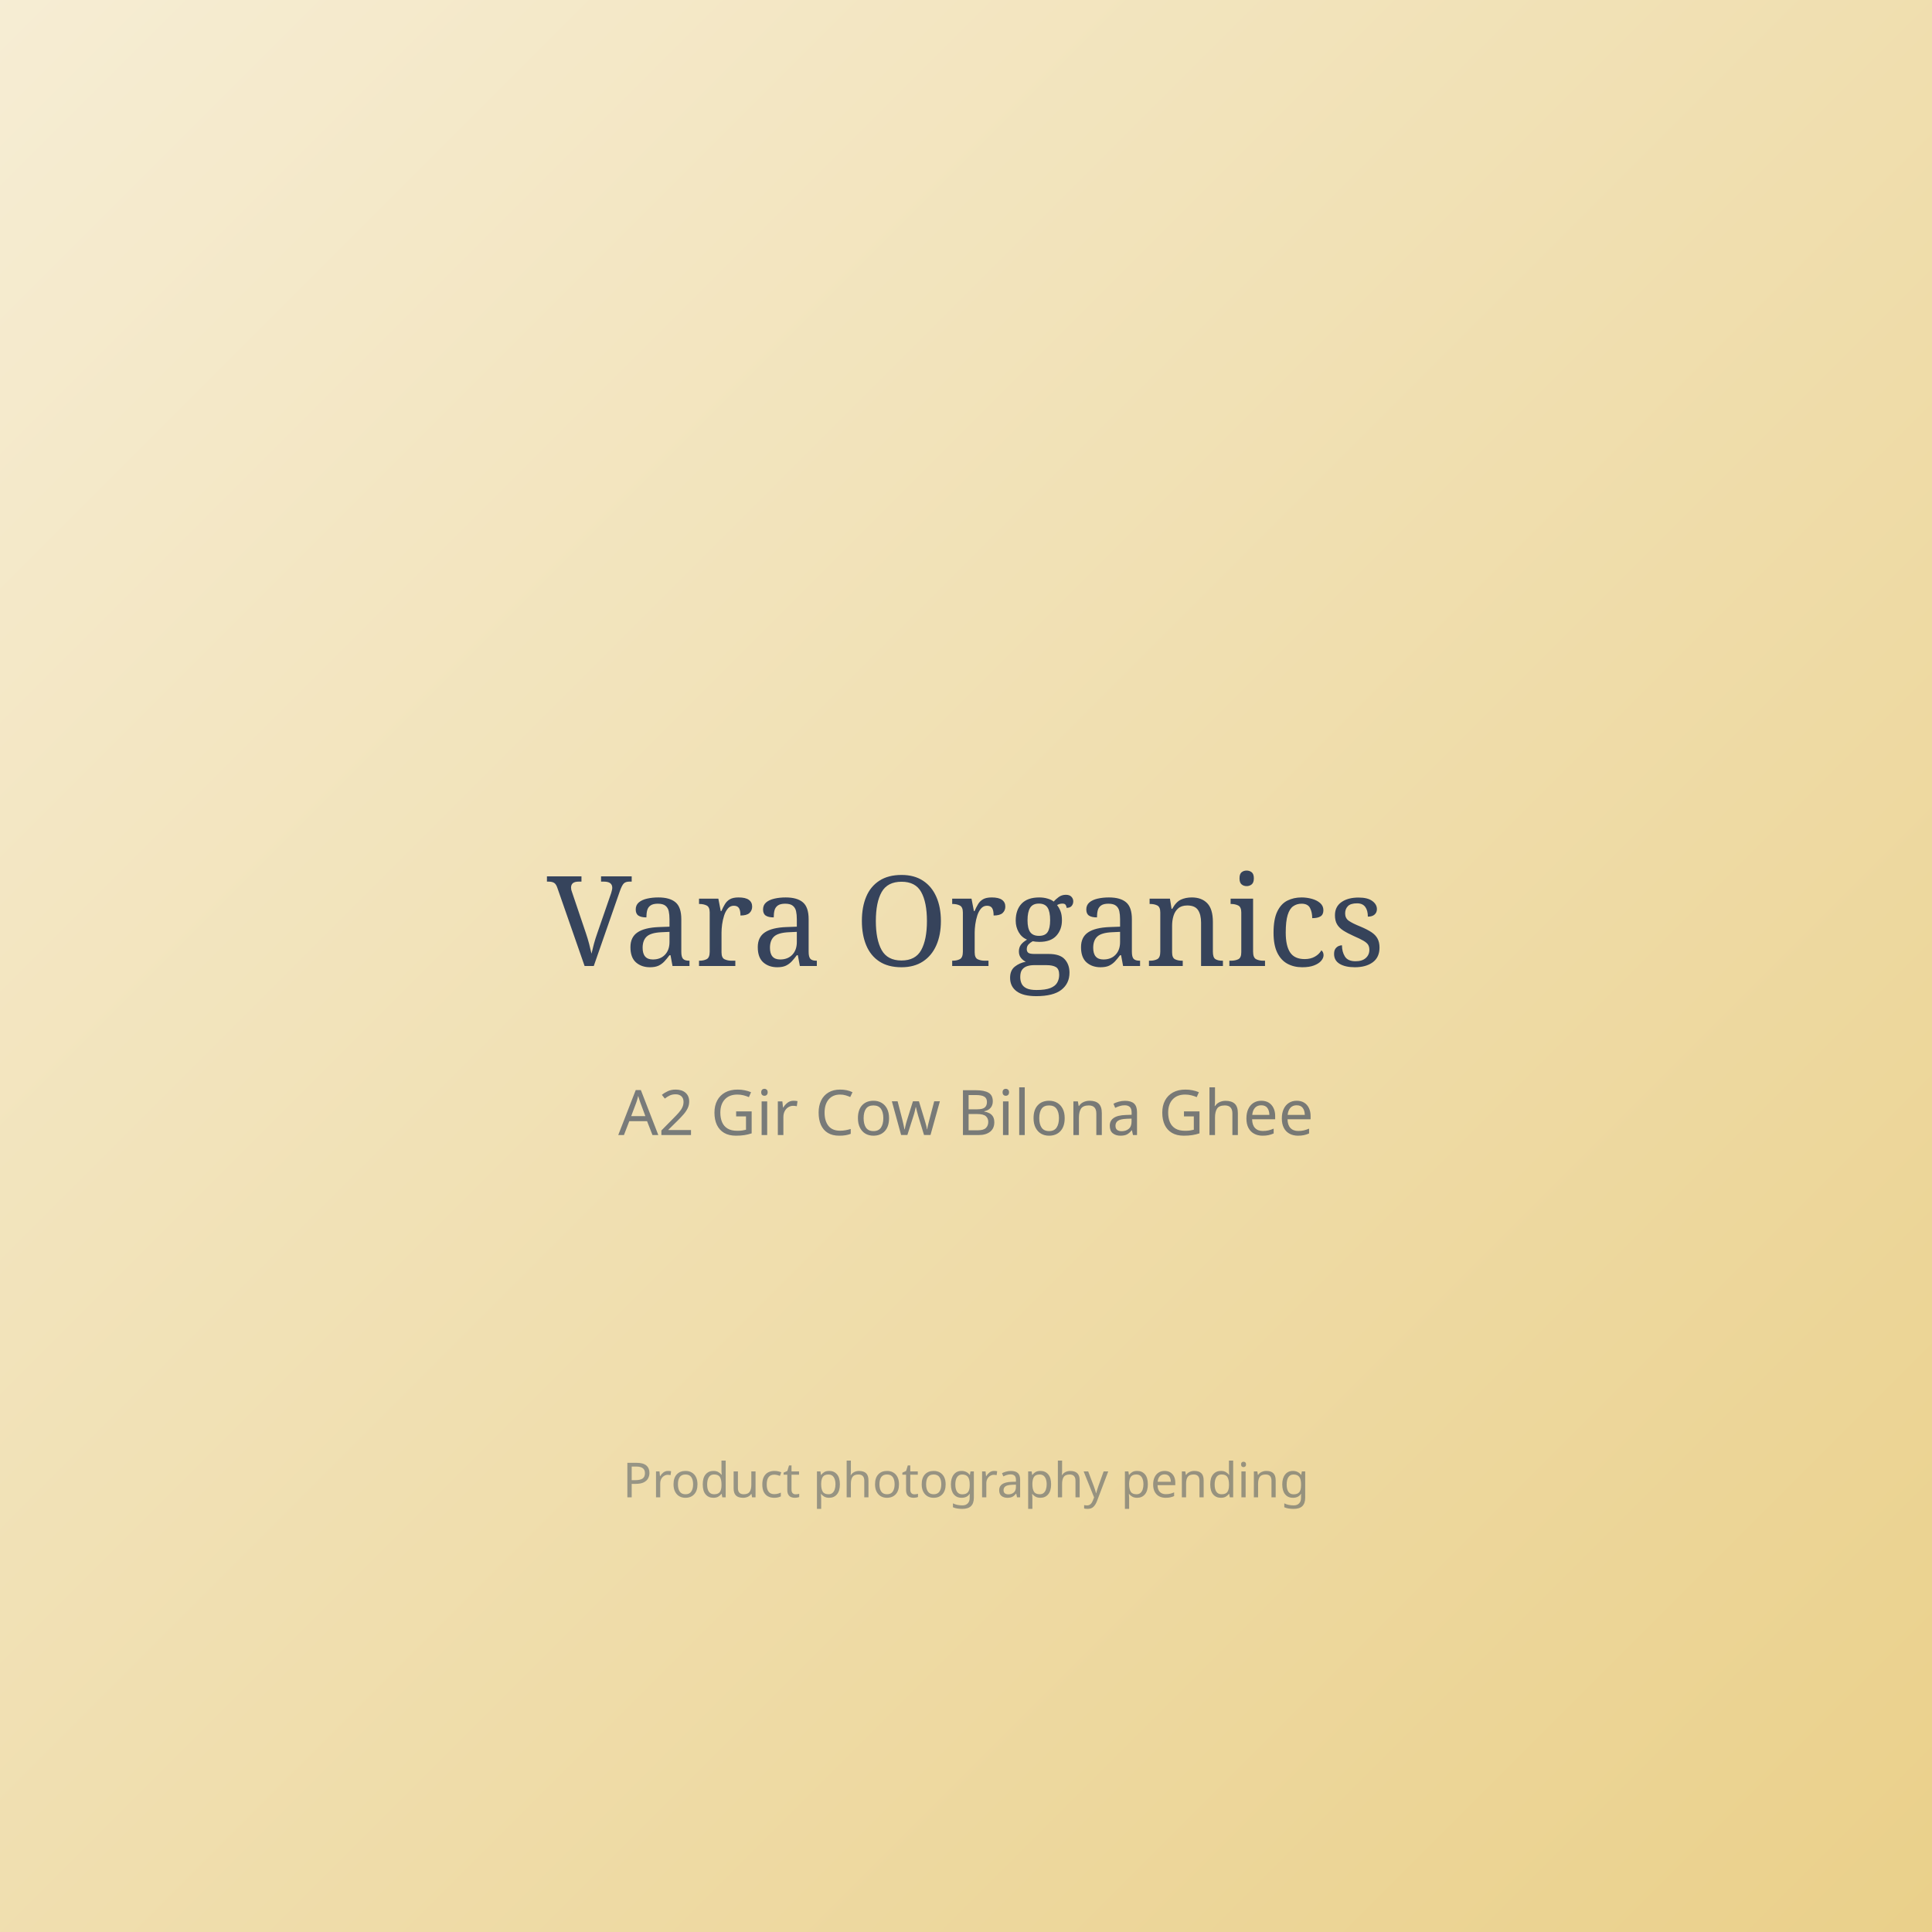
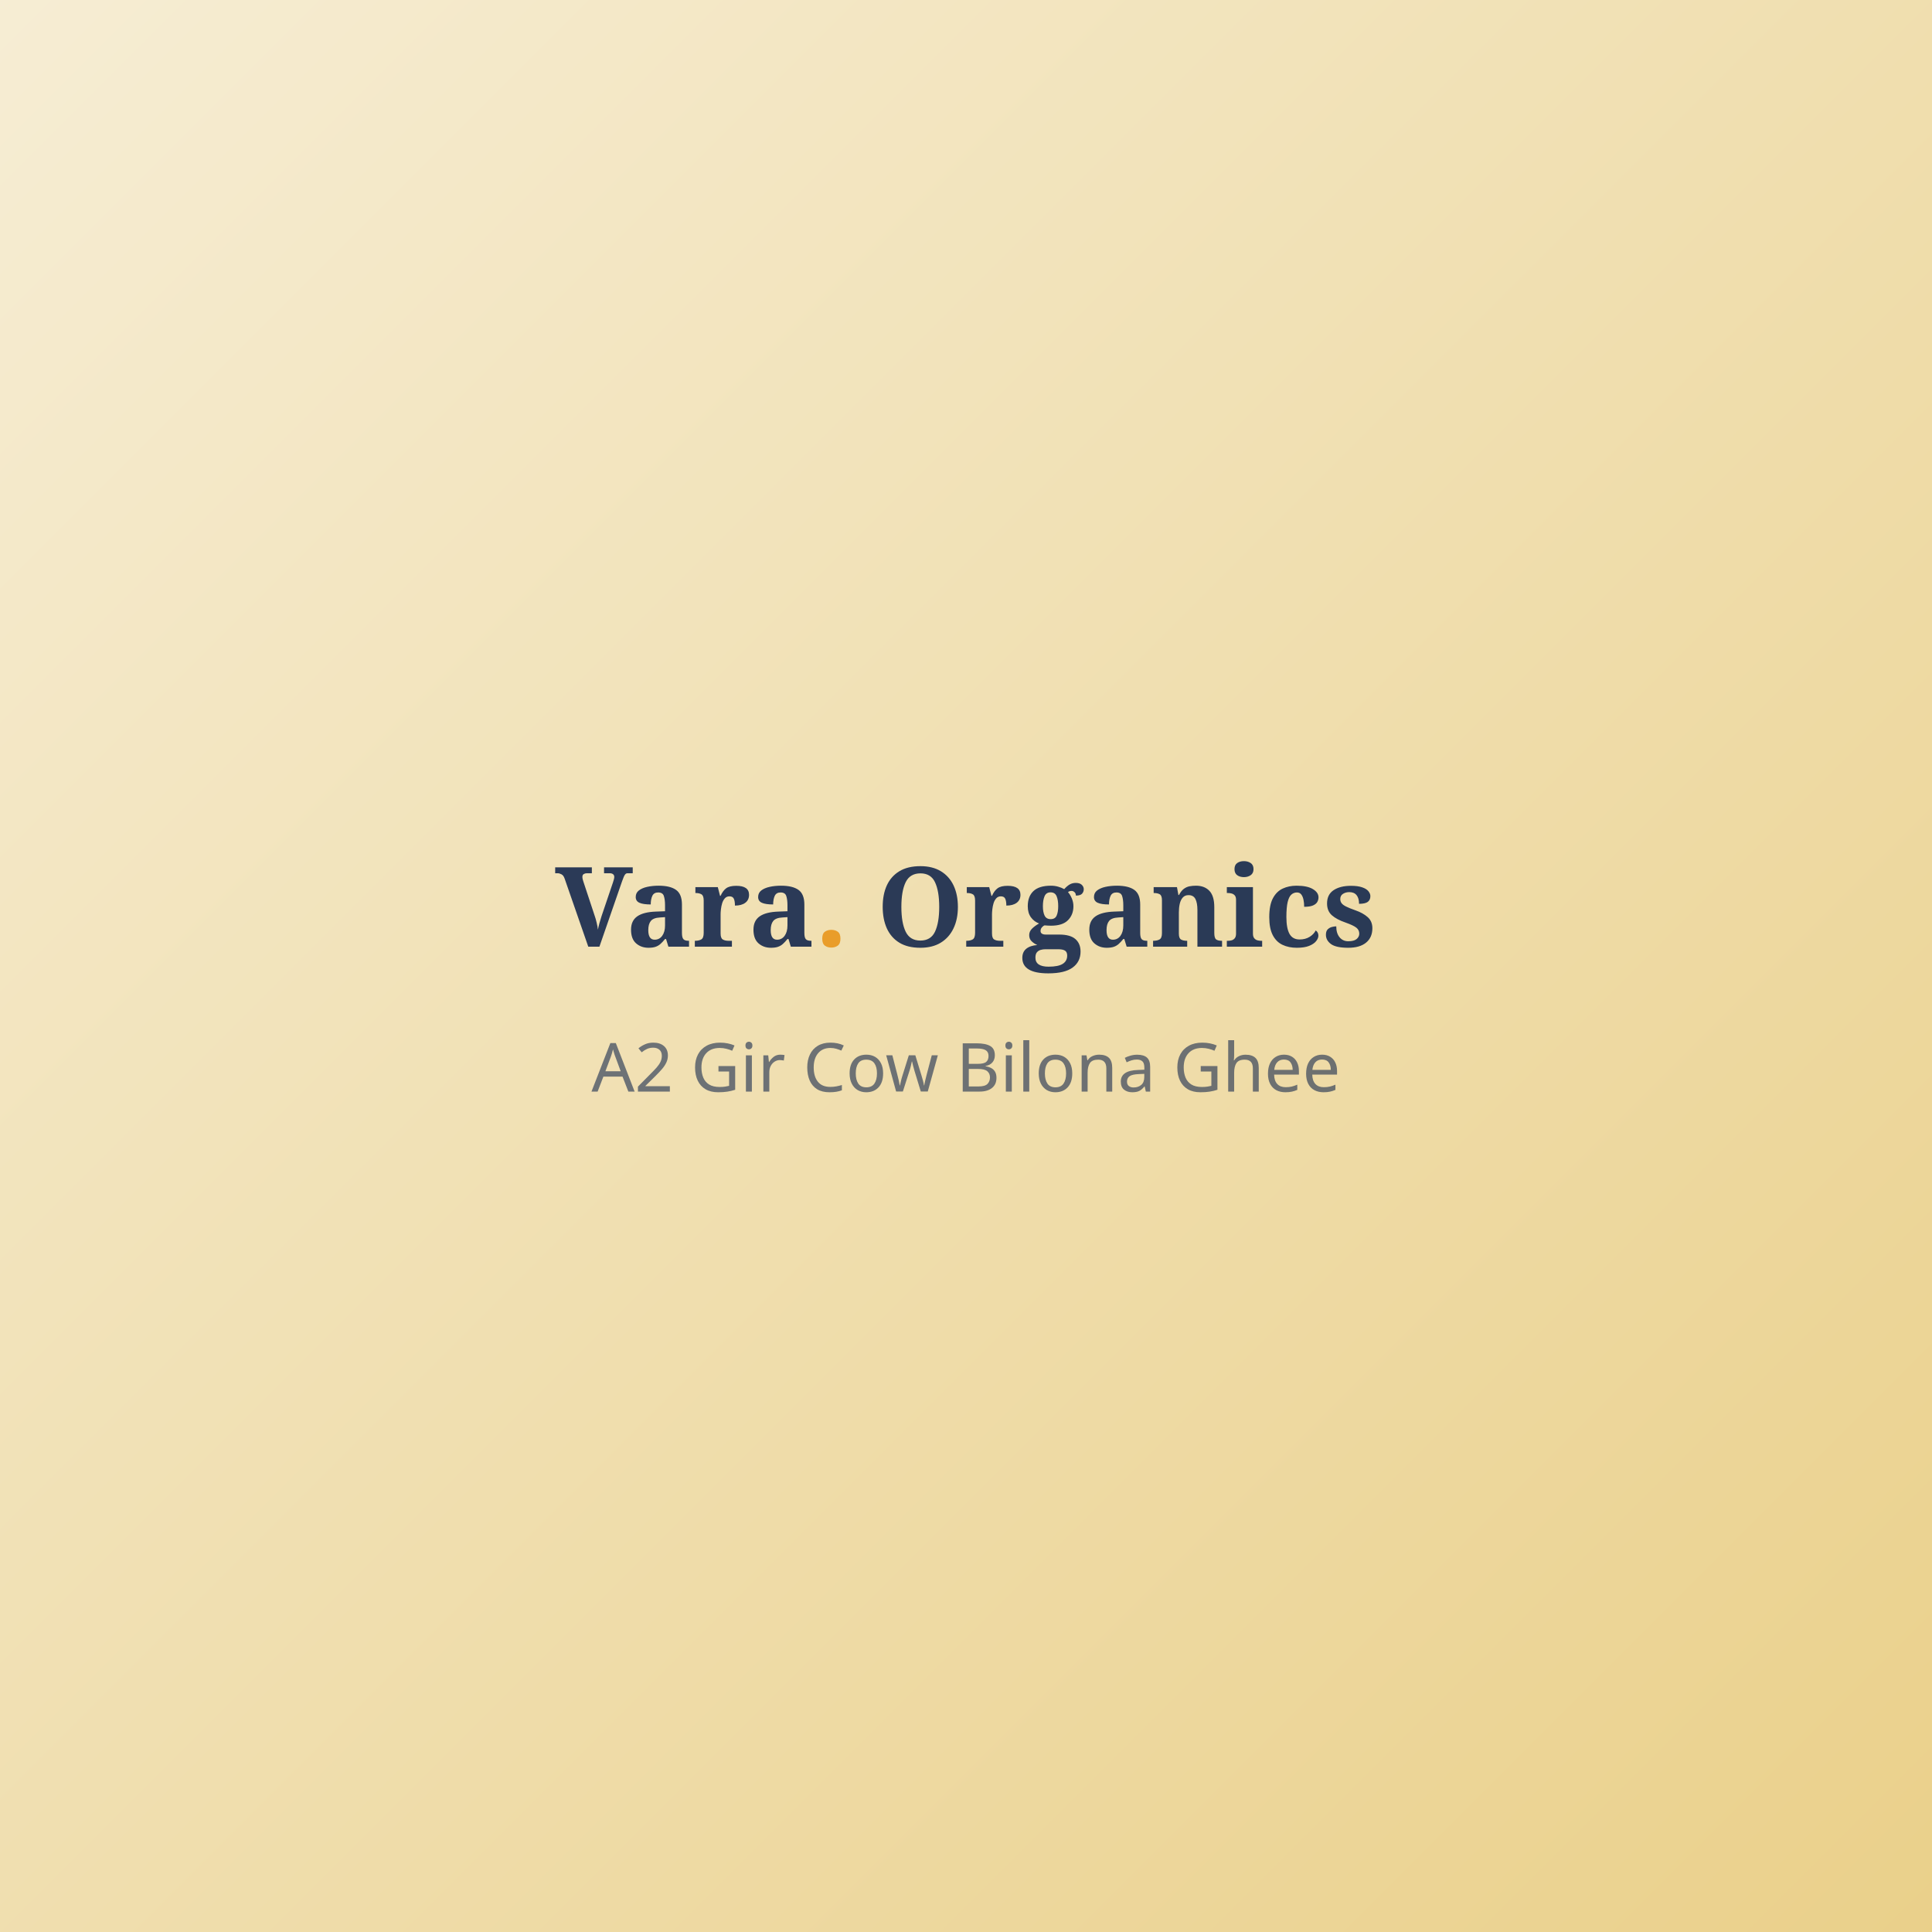
<svg xmlns="http://www.w3.org/2000/svg" viewBox="0 0 800 800" role="img" aria-label="A2 Gir Cow Bilona Ghee">
  <defs>
    <linearGradient id="g" x1="0" y1="0" x2="1" y2="1">
      <stop offset="0" stop-color="#F6EDD4" />
      <stop offset="1" stop-color="#EAD08A" />
    </linearGradient>
  </defs>
  <rect width="800" height="800" fill="url(#g)" />
-   <text x="400" y="400" font-family="Georgia,serif" font-size="52" fill="#15284C" text-anchor="middle" opacity="0.85">Vara Organics</text>
-   <text x="400" y="470" font-family="system-ui,sans-serif" font-size="26" fill="#15284C" text-anchor="middle" opacity="0.55">A2 Gir Cow Bilona Ghee</text>
-   <text x="400" y="620" font-family="system-ui,sans-serif" font-size="20" fill="#15284C" text-anchor="middle" opacity="0.4">Product photography pending</text>
+   <text x="400" y="392" font-family="Georgia,serif" font-size="46" font-weight="600" fill="#15284C" text-anchor="middle" opacity="0.9">Vara<tspan fill="#E8961C">.</tspan> Organics</text>
+   <text x="400" y="452" font-family="system-ui,sans-serif" font-size="28" fill="#15284C" text-anchor="middle" opacity="0.6">A2 Gir Cow Bilona Ghee</text>
</svg>
